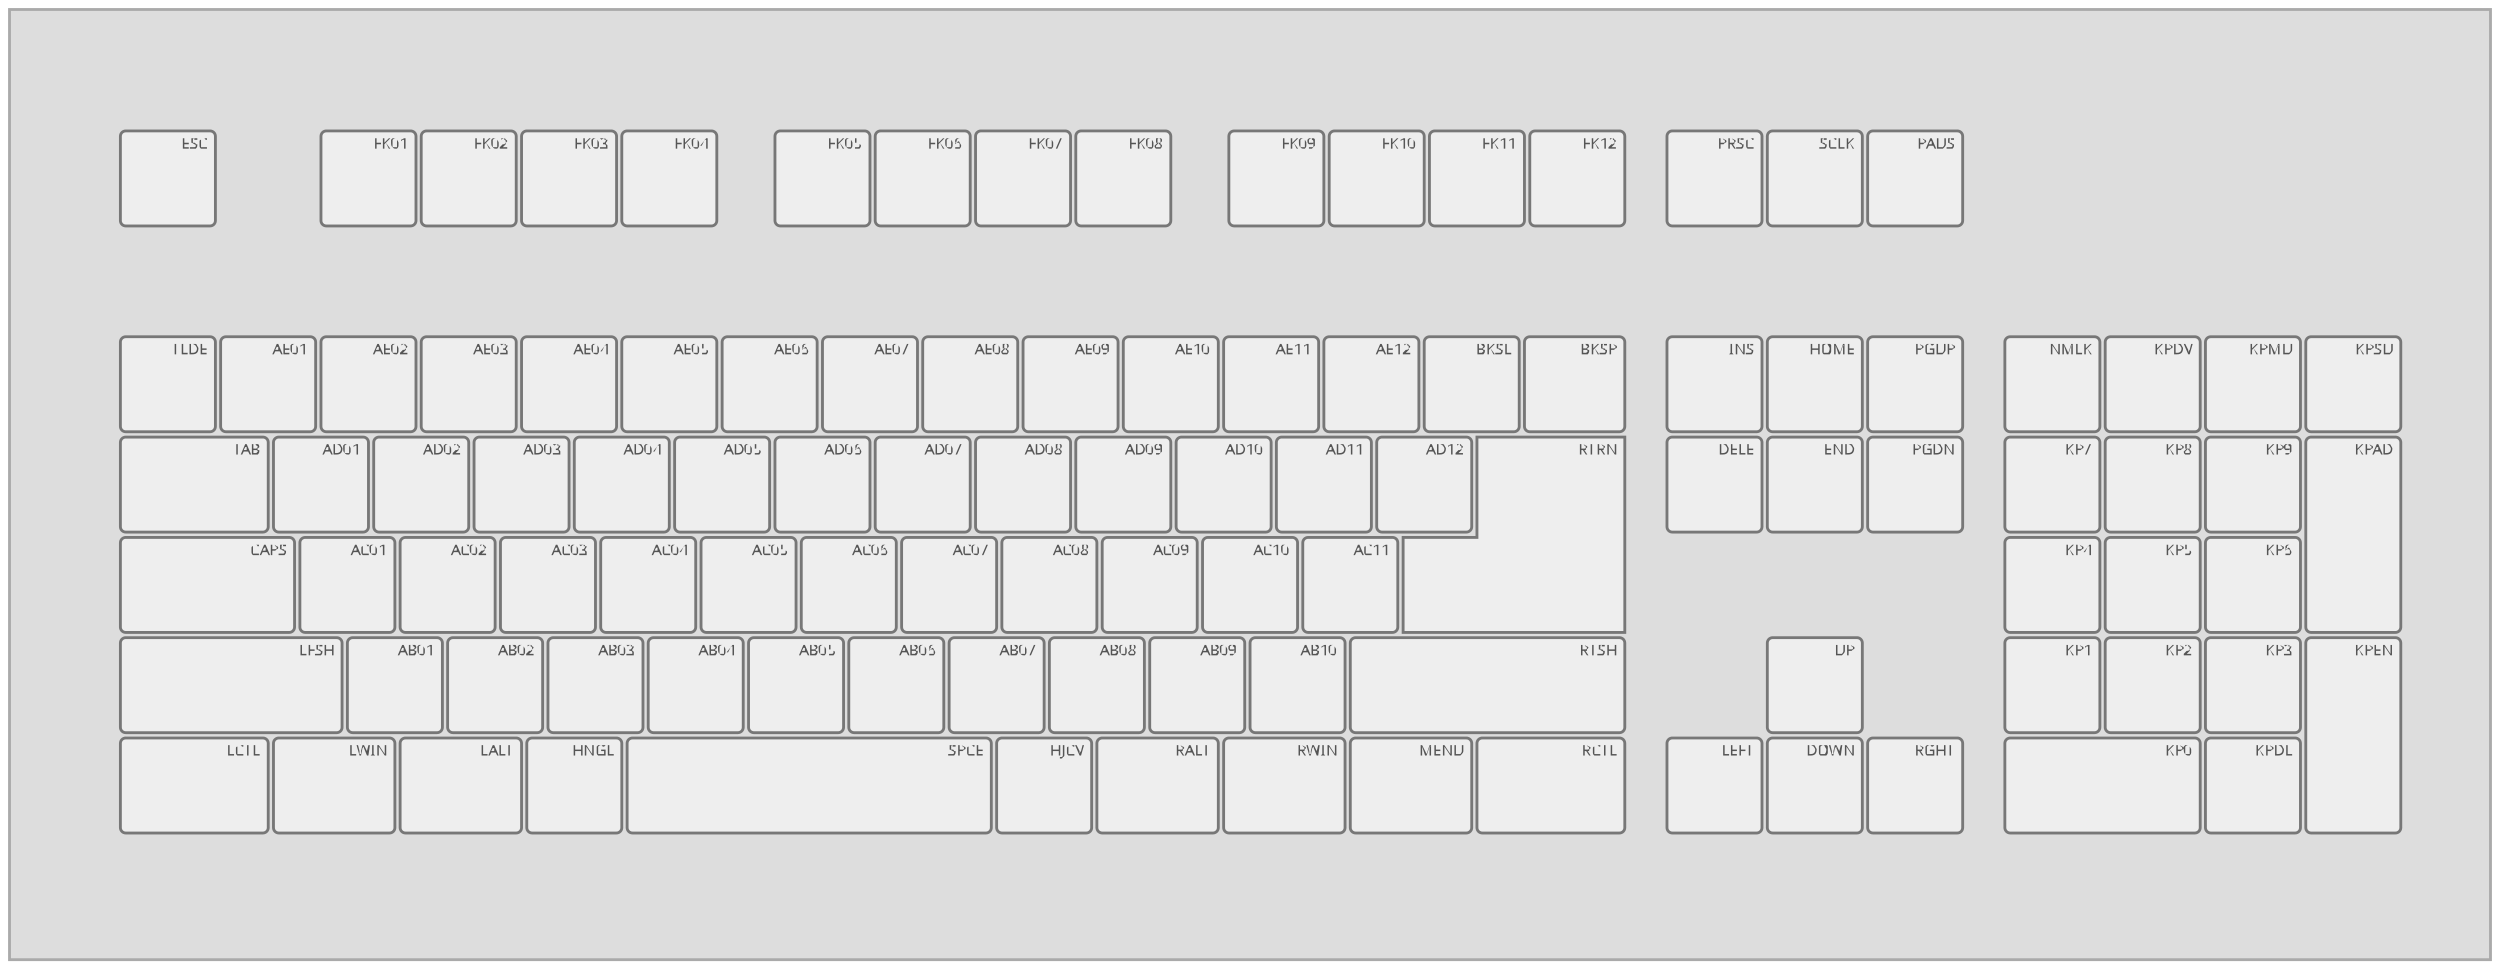
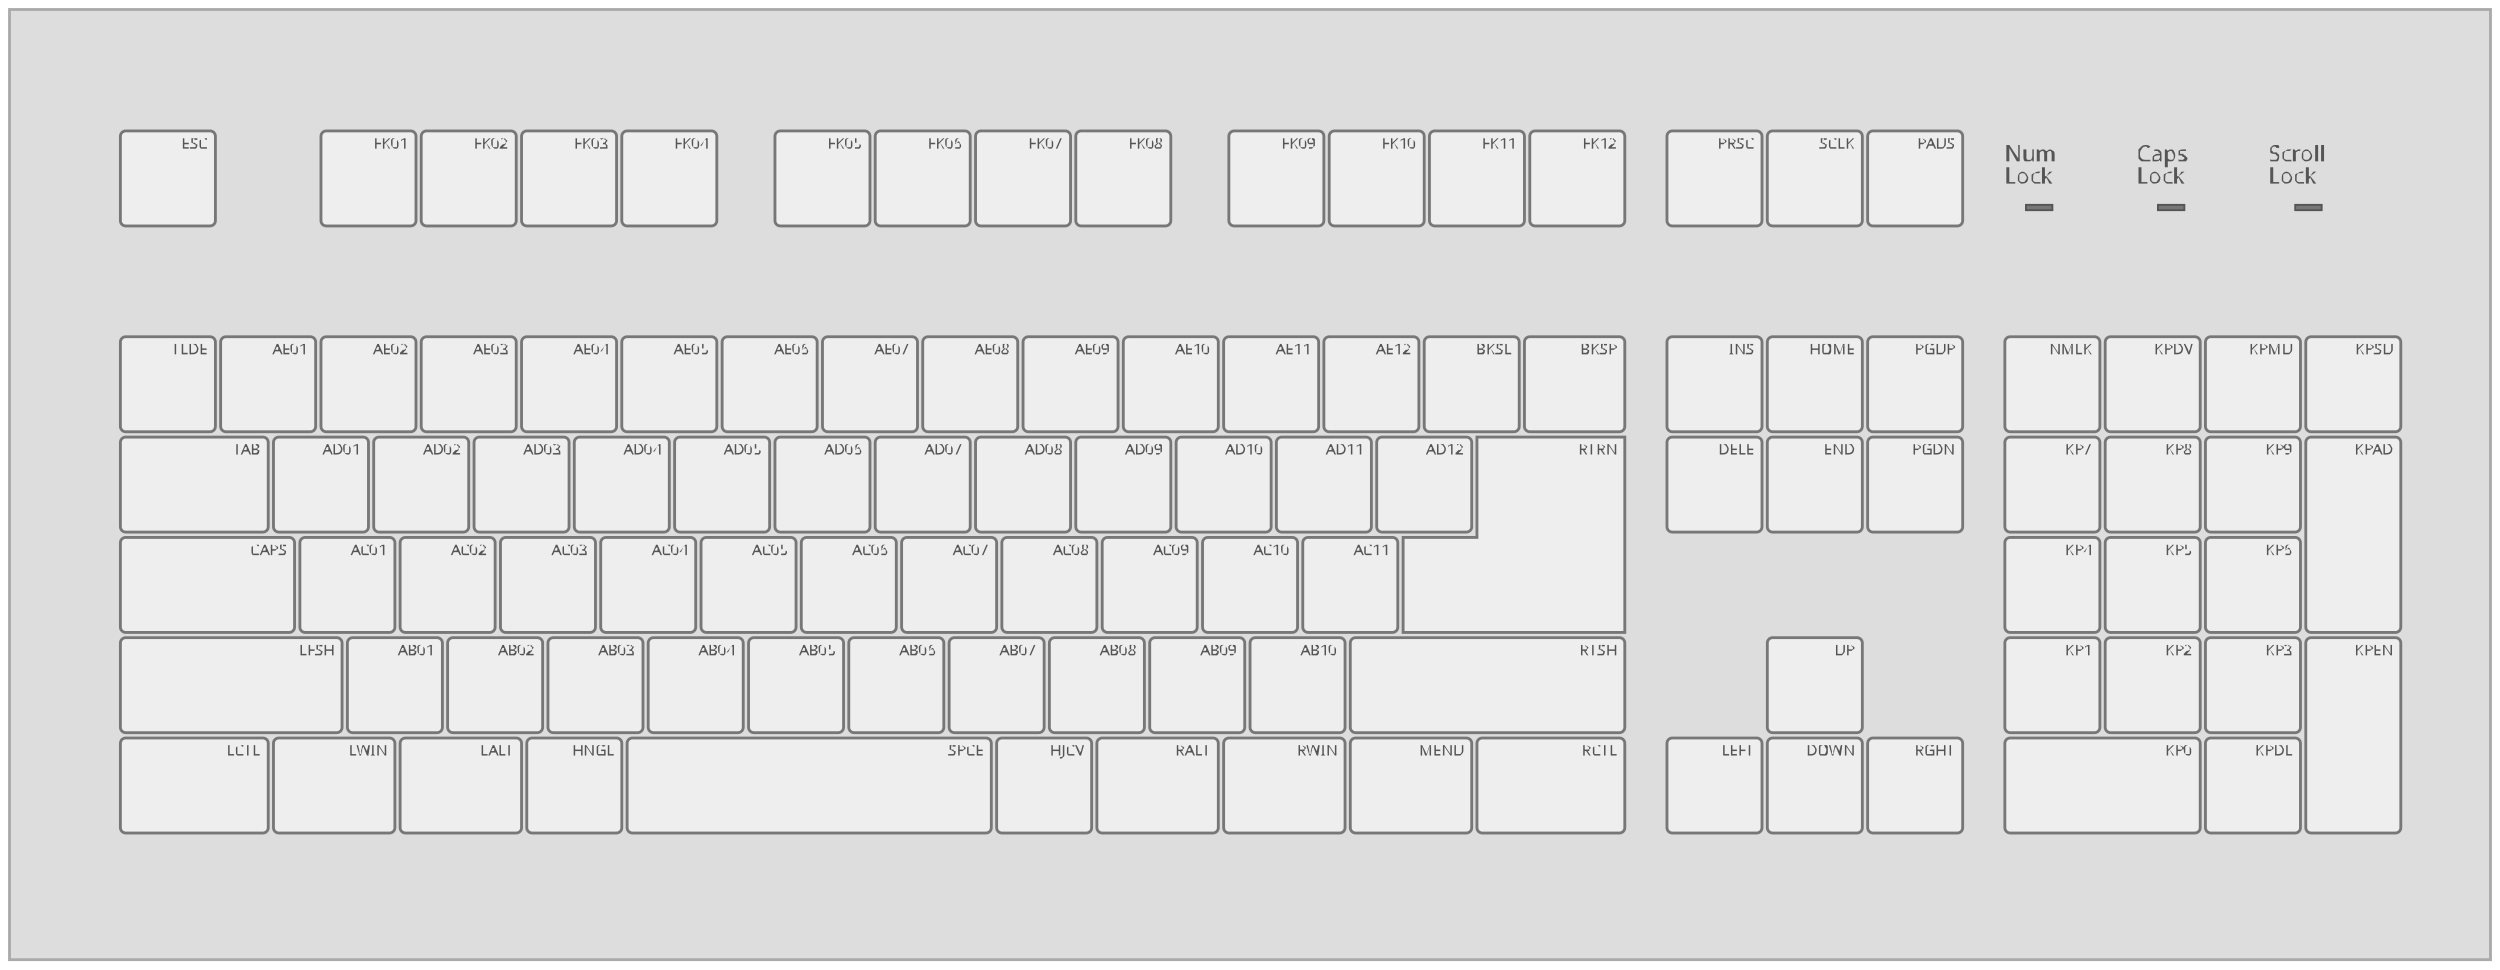
<svg xmlns="http://www.w3.org/2000/svg" width="1578.667" height="612" viewBox="-0.1 -0.1 26.311 10.2">
-   <style>.keyboard-frame { fill: var(--doodad-fill, #ddd); stroke: #aaa; stroke-width: 0.03; }.key { fill: var(--key-fill, #eee); stroke: #777; stroke-width: 0.03; }.key-id { fill: var(--key-id-fill, #555); font: 0.16px sans-serif; pointer-events: none; }</style>
+   <style>.keyboard-frame { fill: var(--doodad-fill, #ddd); stroke: #aaa; stroke-width: 0.03; }.key { fill: var(--key-fill, #eee); stroke: #777; stroke-width: 0.03; }.key-id { fill: var(--key-id-fill, #555); font: 0.16px sans-serif; pointer-events: none; }.indicator { fill: var(--indicator-off-fill, #777); stroke: #555; stroke-width: 0.02; }.label { fill: var(--label-fill, #555); font-family: sans-serif; pointer-events: none; }</style>
  <g id="keyboard-geometry">
    <g id="keyboard-decorations">
      <rect class="keyboard-frame" x="0" y="0" width="26.111" height="10" />
+       <rect class="indicator" id="indicator-Num-Lock" x="21.222" y="2.056" width="0.278" height="0.056" style="--indicator-off-fill: #1e4d2b" />
+       <rect class="indicator" id="indicator-Caps-Lock" x="22.611" y="2.056" width="0.278" height="0.056" style="--indicator-off-fill: #1e4d2b" />
+       <rect class="indicator" id="indicator-Scroll-Lock" x="24.056" y="2.056" width="0.278" height="0.056" style="--indicator-off-fill: #1e4d2b" />
+       <text class="label" id="label-NumLockLabel" x="21" y="1.506" text-anchor="start" dominant-baseline="central" font-size="0.233" style="--label-fill: #333">
+         <tspan x="21" dy="0">Num</tspan>
+         <tspan x="21" dy="0.233">Lock</tspan>
+       </text>
+       <text class="label" id="label-CapsLockLabel" x="22.389" y="1.506" text-anchor="start" dominant-baseline="central" font-size="0.233" style="--label-fill: #333">
+         <tspan x="22.389" dy="0">Caps</tspan>
+         <tspan x="22.389" dy="0.233">Lock</tspan>
+       </text>
+       <text class="label" id="label-ScrollLockLabel" x="23.778" y="1.506" text-anchor="start" dominant-baseline="central" font-size="0.233" style="--label-fill: #333">
+         <tspan x="23.778" dy="0">Scroll</tspan>
+         <tspan x="23.778" dy="0.233">Lock</tspan>
+       </text>
    </g>
    <g id="keys">
      <g id="key-ESC" data-key-id="ESC" data-kbd-keycode="1">
        <rect class="key" x="1.167" y="1.278" width="1" height="1" rx="0.056" ry="0.056" style="--key-fill: #555" />
      </g>
      <g id="key-FK01" data-key-id="FK01" data-kbd-keycode="59">
        <rect class="key" x="3.278" y="1.278" width="1" height="1" rx="0.056" ry="0.056" />
      </g>
      <g id="key-FK02" data-key-id="FK02" data-kbd-keycode="60">
        <rect class="key" x="4.333" y="1.278" width="1" height="1" rx="0.056" ry="0.056" />
      </g>
      <g id="key-FK03" data-key-id="FK03" data-kbd-keycode="61">
        <rect class="key" x="5.389" y="1.278" width="1" height="1" rx="0.056" ry="0.056" />
      </g>
      <g id="key-FK04" data-key-id="FK04" data-kbd-keycode="62">
        <rect class="key" x="6.444" y="1.278" width="1" height="1" rx="0.056" ry="0.056" />
      </g>
      <g id="key-FK05" data-key-id="FK05" data-kbd-keycode="63">
        <rect class="key" x="8.056" y="1.278" width="1" height="1" rx="0.056" ry="0.056" />
      </g>
      <g id="key-FK06" data-key-id="FK06" data-kbd-keycode="64">
        <rect class="key" x="9.111" y="1.278" width="1" height="1" rx="0.056" ry="0.056" />
      </g>
      <g id="key-FK07" data-key-id="FK07" data-kbd-keycode="65">
        <rect class="key" x="10.167" y="1.278" width="1" height="1" rx="0.056" ry="0.056" />
      </g>
      <g id="key-FK08" data-key-id="FK08" data-kbd-keycode="66">
        <rect class="key" x="11.222" y="1.278" width="1" height="1" rx="0.056" ry="0.056" />
      </g>
      <g id="key-FK09" data-key-id="FK09" data-kbd-keycode="67">
        <rect class="key" x="12.833" y="1.278" width="1" height="1" rx="0.056" ry="0.056" />
      </g>
      <g id="key-FK10" data-key-id="FK10" data-kbd-keycode="68">
        <rect class="key" x="13.889" y="1.278" width="1" height="1" rx="0.056" ry="0.056" />
      </g>
      <g id="key-FK11" data-key-id="FK11" data-kbd-keycode="87">
        <rect class="key" x="14.944" y="1.278" width="1" height="1" rx="0.056" ry="0.056" />
      </g>
      <g id="key-FK12" data-key-id="FK12" data-kbd-keycode="88">
        <rect class="key" x="16" y="1.278" width="1" height="1" rx="0.056" ry="0.056" />
      </g>
      <g id="key-PRSC" data-key-id="PRSC" data-kbd-keycode="99">
        <rect class="key" x="17.444" y="1.278" width="1" height="1" rx="0.056" ry="0.056" />
      </g>
      <g id="key-SCLK" data-key-id="SCLK" data-kbd-keycode="70">
        <rect class="key" x="18.5" y="1.278" width="1" height="1" rx="0.056" ry="0.056" />
      </g>
      <g id="key-PAUS" data-key-id="PAUS" data-kbd-keycode="119">
        <rect class="key" x="19.556" y="1.278" width="1" height="1" rx="0.056" ry="0.056" />
      </g>
      <g id="key-TLDE" data-key-id="TLDE" data-kbd-keycode="41">
        <rect class="key" x="1.167" y="3.444" width="1" height="1" rx="0.056" ry="0.056" />
      </g>
      <g id="key-AE01" data-key-id="AE01" data-kbd-keycode="2">
        <rect class="key" x="2.222" y="3.444" width="1" height="1" rx="0.056" ry="0.056" />
      </g>
      <g id="key-AE02" data-key-id="AE02" data-kbd-keycode="3">
        <rect class="key" x="3.278" y="3.444" width="1" height="1" rx="0.056" ry="0.056" />
      </g>
      <g id="key-AE03" data-key-id="AE03" data-kbd-keycode="4">
        <rect class="key" x="4.333" y="3.444" width="1" height="1" rx="0.056" ry="0.056" />
      </g>
      <g id="key-AE04" data-key-id="AE04" data-kbd-keycode="5">
        <rect class="key" x="5.389" y="3.444" width="1" height="1" rx="0.056" ry="0.056" />
      </g>
      <g id="key-AE05" data-key-id="AE05" data-kbd-keycode="6">
        <rect class="key" x="6.444" y="3.444" width="1" height="1" rx="0.056" ry="0.056" />
      </g>
      <g id="key-AE06" data-key-id="AE06" data-kbd-keycode="7">
        <rect class="key" x="7.5" y="3.444" width="1" height="1" rx="0.056" ry="0.056" />
      </g>
      <g id="key-AE07" data-key-id="AE07" data-kbd-keycode="8">
        <rect class="key" x="8.556" y="3.444" width="1" height="1" rx="0.056" ry="0.056" />
      </g>
      <g id="key-AE08" data-key-id="AE08" data-kbd-keycode="9">
        <rect class="key" x="9.611" y="3.444" width="1" height="1" rx="0.056" ry="0.056" />
      </g>
      <g id="key-AE09" data-key-id="AE09" data-kbd-keycode="10">
        <rect class="key" x="10.667" y="3.444" width="1" height="1" rx="0.056" ry="0.056" />
      </g>
      <g id="key-AE10" data-key-id="AE10" data-kbd-keycode="11">
        <rect class="key" x="11.722" y="3.444" width="1" height="1" rx="0.056" ry="0.056" />
      </g>
      <g id="key-AE11" data-key-id="AE11" data-kbd-keycode="12">
        <rect class="key" x="12.778" y="3.444" width="1" height="1" rx="0.056" ry="0.056" />
      </g>
      <g id="key-AE12" data-key-id="AE12" data-kbd-keycode="13">
        <rect class="key" x="13.833" y="3.444" width="1" height="1" rx="0.056" ry="0.056" />
      </g>
      <g id="key-BKSL" data-key-id="BKSL" data-kbd-keycode="43">
        <rect class="key" x="14.889" y="3.444" width="1" height="1" rx="0.056" ry="0.056" />
      </g>
      <g id="key-BKSP" data-key-id="BKSP" data-kbd-keycode="14">
        <rect class="key" x="15.944" y="3.444" width="1.056" height="1" rx="0.056" ry="0.056" style="--key-fill: #555" />
      </g>
      <g id="key-TAB" data-key-id="TAB" data-kbd-keycode="15">
        <rect class="key" x="1.167" y="4.5" width="1.556" height="1" rx="0.056" ry="0.056" style="--key-fill: #555" />
      </g>
      <g id="key-AD01" data-key-id="AD01" data-kbd-keycode="16">
        <rect class="key" x="2.778" y="4.5" width="1" height="1" rx="0.056" ry="0.056" />
      </g>
      <g id="key-AD02" data-key-id="AD02" data-kbd-keycode="17">
        <rect class="key" x="3.833" y="4.5" width="1" height="1" rx="0.056" ry="0.056" />
      </g>
      <g id="key-AD03" data-key-id="AD03" data-kbd-keycode="18">
        <rect class="key" x="4.889" y="4.5" width="1" height="1" rx="0.056" ry="0.056" />
      </g>
      <g id="key-AD04" data-key-id="AD04" data-kbd-keycode="19">
        <rect class="key" x="5.944" y="4.5" width="1" height="1" rx="0.056" ry="0.056" />
      </g>
      <g id="key-AD05" data-key-id="AD05" data-kbd-keycode="20">
        <rect class="key" x="7" y="4.5" width="1" height="1" rx="0.056" ry="0.056" />
      </g>
      <g id="key-AD06" data-key-id="AD06" data-kbd-keycode="21">
        <rect class="key" x="8.056" y="4.5" width="1" height="1" rx="0.056" ry="0.056" />
      </g>
      <g id="key-AD07" data-key-id="AD07" data-kbd-keycode="22">
        <rect class="key" x="9.111" y="4.5" width="1" height="1" rx="0.056" ry="0.056" />
      </g>
      <g id="key-AD08" data-key-id="AD08" data-kbd-keycode="23">
        <rect class="key" x="10.167" y="4.5" width="1" height="1" rx="0.056" ry="0.056" />
      </g>
      <g id="key-AD09" data-key-id="AD09" data-kbd-keycode="24">
        <rect class="key" x="11.222" y="4.5" width="1" height="1" rx="0.056" ry="0.056" />
      </g>
      <g id="key-AD10" data-key-id="AD10" data-kbd-keycode="25">
        <rect class="key" x="12.278" y="4.5" width="1" height="1" rx="0.056" ry="0.056" />
      </g>
      <g id="key-AD11" data-key-id="AD11" data-kbd-keycode="26">
        <rect class="key" x="13.333" y="4.5" width="1" height="1" rx="0.056" ry="0.056" />
      </g>
      <g id="key-AD12" data-key-id="AD12" data-kbd-keycode="27">
        <rect class="key" x="14.389" y="4.5" width="1" height="1" rx="0.056" ry="0.056" />
      </g>
      <g id="key-RTRN" data-key-id="RTRN" data-kbd-keycode="28">
        <polygon class="key" points="15.444,4.5 17,4.5 17,6.556 14.667,6.556 14.667,5.556 15.444,5.556" style="--key-fill: #555" />
      </g>
      <g id="key-CAPS" data-key-id="CAPS" data-kbd-keycode="58">
        <rect class="key" x="1.167" y="5.556" width="1.833" height="1" rx="0.056" ry="0.056" style="--key-fill: #555" />
      </g>
      <g id="key-AC01" data-key-id="AC01" data-kbd-keycode="30">
        <rect class="key" x="3.056" y="5.556" width="1" height="1" rx="0.056" ry="0.056" />
      </g>
      <g id="key-AC02" data-key-id="AC02" data-kbd-keycode="31">
        <rect class="key" x="4.111" y="5.556" width="1" height="1" rx="0.056" ry="0.056" />
      </g>
      <g id="key-AC03" data-key-id="AC03" data-kbd-keycode="32">
        <rect class="key" x="5.167" y="5.556" width="1" height="1" rx="0.056" ry="0.056" />
      </g>
      <g id="key-AC04" data-key-id="AC04" data-kbd-keycode="33">
        <rect class="key" x="6.222" y="5.556" width="1" height="1" rx="0.056" ry="0.056" />
      </g>
      <g id="key-AC05" data-key-id="AC05" data-kbd-keycode="34">
        <rect class="key" x="7.278" y="5.556" width="1" height="1" rx="0.056" ry="0.056" />
      </g>
      <g id="key-AC06" data-key-id="AC06" data-kbd-keycode="35">
        <rect class="key" x="8.333" y="5.556" width="1" height="1" rx="0.056" ry="0.056" />
      </g>
      <g id="key-AC07" data-key-id="AC07" data-kbd-keycode="36">
        <rect class="key" x="9.389" y="5.556" width="1" height="1" rx="0.056" ry="0.056" />
      </g>
      <g id="key-AC08" data-key-id="AC08" data-kbd-keycode="37">
        <rect class="key" x="10.444" y="5.556" width="1" height="1" rx="0.056" ry="0.056" />
      </g>
      <g id="key-AC09" data-key-id="AC09" data-kbd-keycode="38">
        <rect class="key" x="11.5" y="5.556" width="1" height="1" rx="0.056" ry="0.056" />
      </g>
      <g id="key-AC10" data-key-id="AC10" data-kbd-keycode="39">
        <rect class="key" x="12.556" y="5.556" width="1" height="1" rx="0.056" ry="0.056" />
      </g>
      <g id="key-AC11" data-key-id="AC11" data-kbd-keycode="40">
        <rect class="key" x="13.611" y="5.556" width="1" height="1" rx="0.056" ry="0.056" />
      </g>
      <g id="key-LFSH" data-key-id="LFSH" data-kbd-keycode="42">
        <rect class="key" x="1.167" y="6.611" width="2.333" height="1" rx="0.056" ry="0.056" style="--key-fill: #555" />
      </g>
      <g id="key-AB01" data-key-id="AB01" data-kbd-keycode="44">
        <rect class="key" x="3.556" y="6.611" width="1" height="1" rx="0.056" ry="0.056" />
      </g>
      <g id="key-AB02" data-key-id="AB02" data-kbd-keycode="45">
        <rect class="key" x="4.611" y="6.611" width="1" height="1" rx="0.056" ry="0.056" />
      </g>
      <g id="key-AB03" data-key-id="AB03" data-kbd-keycode="46">
        <rect class="key" x="5.667" y="6.611" width="1" height="1" rx="0.056" ry="0.056" />
      </g>
      <g id="key-AB04" data-key-id="AB04" data-kbd-keycode="47">
        <rect class="key" x="6.722" y="6.611" width="1" height="1" rx="0.056" ry="0.056" />
      </g>
      <g id="key-AB05" data-key-id="AB05" data-kbd-keycode="48">
        <rect class="key" x="7.778" y="6.611" width="1" height="1" rx="0.056" ry="0.056" />
      </g>
      <g id="key-AB06" data-key-id="AB06" data-kbd-keycode="49">
        <rect class="key" x="8.833" y="6.611" width="1" height="1" rx="0.056" ry="0.056" />
      </g>
      <g id="key-AB07" data-key-id="AB07" data-kbd-keycode="50">
        <rect class="key" x="9.889" y="6.611" width="1" height="1" rx="0.056" ry="0.056" />
      </g>
      <g id="key-AB08" data-key-id="AB08" data-kbd-keycode="51">
        <rect class="key" x="10.944" y="6.611" width="1" height="1" rx="0.056" ry="0.056" />
      </g>
      <g id="key-AB09" data-key-id="AB09" data-kbd-keycode="52">
        <rect class="key" x="12" y="6.611" width="1" height="1" rx="0.056" ry="0.056" />
      </g>
      <g id="key-AB10" data-key-id="AB10" data-kbd-keycode="53">
        <rect class="key" x="13.056" y="6.611" width="1" height="1" rx="0.056" ry="0.056" />
      </g>
      <g id="key-RTSH" data-key-id="RTSH" data-kbd-keycode="54">
        <rect class="key" x="14.111" y="6.611" width="2.889" height="1" rx="0.056" ry="0.056" style="--key-fill: #555" />
      </g>
      <g id="key-LCTL" data-key-id="LCTL" data-kbd-keycode="29">
        <rect class="key" x="1.167" y="7.667" width="1.556" height="1" rx="0.056" ry="0.056" style="--key-fill: #555" />
      </g>
      <g id="key-LWIN" data-key-id="LWIN" data-kbd-keycode="125">
        <rect class="key" x="2.778" y="7.667" width="1.278" height="1" rx="0.056" ry="0.056" style="--key-fill: #555" />
      </g>
      <g id="key-LALT" data-key-id="LALT" data-kbd-keycode="56">
        <rect class="key" x="4.111" y="7.667" width="1.278" height="1" rx="0.056" ry="0.056" style="--key-fill: #555" />
      </g>
      <g id="key-HNGL" data-key-id="HNGL" data-kbd-keycode="122">
        <rect class="key" x="5.444" y="7.667" width="1" height="1" rx="0.056" ry="0.056" style="--key-fill: #f6f6f6" />
      </g>
      <g id="key-SPCE" data-key-id="SPCE" data-kbd-keycode="57">
        <rect class="key" x="6.5" y="7.667" width="3.833" height="1" rx="0.056" ry="0.056" style="--key-fill: #f6f6f6" />
      </g>
      <g id="key-HJCV" data-key-id="HJCV" data-kbd-keycode="123">
        <rect class="key" x="10.389" y="7.667" width="1" height="1" rx="0.056" ry="0.056" style="--key-fill: #f6f6f6" />
      </g>
      <g id="key-RALT" data-key-id="RALT" data-kbd-keycode="100">
        <rect class="key" x="11.444" y="7.667" width="1.278" height="1" rx="0.056" ry="0.056" style="--key-fill: #555" />
      </g>
      <g id="key-RWIN" data-key-id="RWIN" data-kbd-keycode="126">
        <rect class="key" x="12.778" y="7.667" width="1.278" height="1" rx="0.056" ry="0.056" style="--key-fill: #555" />
      </g>
      <g id="key-MENU" data-key-id="MENU" data-kbd-keycode="127">
        <rect class="key" x="14.111" y="7.667" width="1.278" height="1" rx="0.056" ry="0.056" style="--key-fill: #555" />
      </g>
      <g id="key-RCTL" data-key-id="RCTL" data-kbd-keycode="97">
        <rect class="key" x="15.444" y="7.667" width="1.556" height="1" rx="0.056" ry="0.056" style="--key-fill: #555" />
      </g>
      <g id="key-INS" data-key-id="INS" data-kbd-keycode="110">
        <rect class="key" x="17.444" y="3.444" width="1" height="1" rx="0.056" ry="0.056" style="--key-fill: #555" />
      </g>
      <g id="key-HOME" data-key-id="HOME" data-kbd-keycode="102">
        <rect class="key" x="18.5" y="3.444" width="1" height="1" rx="0.056" ry="0.056" style="--key-fill: #555" />
      </g>
      <g id="key-PGUP" data-key-id="PGUP" data-kbd-keycode="104">
        <rect class="key" x="19.556" y="3.444" width="1" height="1" rx="0.056" ry="0.056" style="--key-fill: #555" />
      </g>
      <g id="key-DELE" data-key-id="DELE" data-kbd-keycode="111">
        <rect class="key" x="17.444" y="4.5" width="1" height="1" rx="0.056" ry="0.056" style="--key-fill: #555" />
      </g>
      <g id="key-END" data-key-id="END" data-kbd-keycode="107">
        <rect class="key" x="18.5" y="4.5" width="1" height="1" rx="0.056" ry="0.056" style="--key-fill: #555" />
      </g>
      <g id="key-PGDN" data-key-id="PGDN" data-kbd-keycode="109">
        <rect class="key" x="19.556" y="4.5" width="1" height="1" rx="0.056" ry="0.056" style="--key-fill: #555" />
      </g>
      <g id="key-UP" data-key-id="UP" data-kbd-keycode="103">
        <rect class="key" x="18.5" y="6.611" width="1" height="1" rx="0.056" ry="0.056" style="--key-fill: #555" />
      </g>
      <g id="key-LEFT" data-key-id="LEFT" data-kbd-keycode="105">
        <rect class="key" x="17.444" y="7.667" width="1" height="1" rx="0.056" ry="0.056" style="--key-fill: #555" />
      </g>
      <g id="key-DOWN" data-key-id="DOWN" data-kbd-keycode="108">
        <rect class="key" x="18.5" y="7.667" width="1" height="1" rx="0.056" ry="0.056" style="--key-fill: #555" />
      </g>
      <g id="key-RGHT" data-key-id="RGHT" data-kbd-keycode="106">
        <rect class="key" x="19.556" y="7.667" width="1" height="1" rx="0.056" ry="0.056" style="--key-fill: #555" />
      </g>
      <g id="key-NMLK" data-key-id="NMLK" data-kbd-keycode="69">
        <rect class="key" x="21" y="3.444" width="1" height="1" rx="0.056" ry="0.056" style="--key-fill: #555" />
      </g>
      <g id="key-KPDV" data-key-id="KPDV" data-kbd-keycode="98">
        <rect class="key" x="22.056" y="3.444" width="1" height="1" rx="0.056" ry="0.056" style="--key-fill: #555" />
      </g>
      <g id="key-KPMU" data-key-id="KPMU" data-kbd-keycode="55">
        <rect class="key" x="23.111" y="3.444" width="1" height="1" rx="0.056" ry="0.056" style="--key-fill: #555" />
      </g>
      <g id="key-KPSU" data-key-id="KPSU" data-kbd-keycode="74">
        <rect class="key" x="24.167" y="3.444" width="1" height="1" rx="0.056" ry="0.056" style="--key-fill: #555" />
      </g>
      <g id="key-KP7" data-key-id="KP7" data-kbd-keycode="71">
        <rect class="key" x="21" y="4.5" width="1" height="1" rx="0.056" ry="0.056" />
      </g>
      <g id="key-KP8" data-key-id="KP8" data-kbd-keycode="72">
        <rect class="key" x="22.056" y="4.5" width="1" height="1" rx="0.056" ry="0.056" />
      </g>
      <g id="key-KP9" data-key-id="KP9" data-kbd-keycode="73">
        <rect class="key" x="23.111" y="4.5" width="1" height="1" rx="0.056" ry="0.056" />
      </g>
      <g id="key-KPAD" data-key-id="KPAD" data-kbd-keycode="78">
        <rect class="key" x="24.167" y="4.5" width="1" height="2.056" rx="0.056" ry="0.056" style="--key-fill: #555" />
      </g>
      <g id="key-KP4" data-key-id="KP4" data-kbd-keycode="75">
        <rect class="key" x="21" y="5.556" width="1" height="1" rx="0.056" ry="0.056" />
      </g>
      <g id="key-KP5" data-key-id="KP5" data-kbd-keycode="76">
        <rect class="key" x="22.056" y="5.556" width="1" height="1" rx="0.056" ry="0.056" />
      </g>
      <g id="key-KP6" data-key-id="KP6" data-kbd-keycode="77">
        <rect class="key" x="23.111" y="5.556" width="1" height="1" rx="0.056" ry="0.056" />
      </g>
      <g id="key-KP1" data-key-id="KP1" data-kbd-keycode="79">
        <rect class="key" x="21" y="6.611" width="1" height="1" rx="0.056" ry="0.056" />
      </g>
      <g id="key-KP2" data-key-id="KP2" data-kbd-keycode="80">
        <rect class="key" x="22.056" y="6.611" width="1" height="1" rx="0.056" ry="0.056" />
      </g>
      <g id="key-KP3" data-key-id="KP3" data-kbd-keycode="81">
        <rect class="key" x="23.111" y="6.611" width="1" height="1" rx="0.056" ry="0.056" />
      </g>
      <g id="key-KPEN" data-key-id="KPEN" data-kbd-keycode="96">
        <rect class="key" x="24.167" y="6.611" width="1" height="2.056" rx="0.056" ry="0.056" style="--key-fill: #555" />
      </g>
      <g id="key-KP0" data-key-id="KP0" data-kbd-keycode="82">
        <rect class="key" x="21" y="7.667" width="2.056" height="1" rx="0.056" ry="0.056" />
      </g>
      <g id="key-KPDL" data-key-id="KPDL" data-kbd-keycode="83">
        <rect class="key" x="23.111" y="7.667" width="1" height="1" rx="0.056" ry="0.056" />
      </g>
    </g>
  </g>
  <g id="factory-legends">
    <text class="key-id" x="2.087" y="1.338" text-anchor="end" dominant-baseline="hanging" style="--key-id-fill: #eee">ESC</text>
    <text class="key-id" x="4.198" y="1.338" text-anchor="end" dominant-baseline="hanging">FK01</text>
    <text class="key-id" x="5.253" y="1.338" text-anchor="end" dominant-baseline="hanging">FK02</text>
    <text class="key-id" x="6.309" y="1.338" text-anchor="end" dominant-baseline="hanging">FK03</text>
    <text class="key-id" x="7.364" y="1.338" text-anchor="end" dominant-baseline="hanging">FK04</text>
    <text class="key-id" x="8.976" y="1.338" text-anchor="end" dominant-baseline="hanging">FK05</text>
    <text class="key-id" x="10.031" y="1.338" text-anchor="end" dominant-baseline="hanging">FK06</text>
    <text class="key-id" x="11.087" y="1.338" text-anchor="end" dominant-baseline="hanging">FK07</text>
    <text class="key-id" x="12.142" y="1.338" text-anchor="end" dominant-baseline="hanging">FK08</text>
    <text class="key-id" x="13.753" y="1.338" text-anchor="end" dominant-baseline="hanging">FK09</text>
    <text class="key-id" x="14.809" y="1.338" text-anchor="end" dominant-baseline="hanging">FK10</text>
    <text class="key-id" x="15.864" y="1.338" text-anchor="end" dominant-baseline="hanging">FK11</text>
    <text class="key-id" x="16.92" y="1.338" text-anchor="end" dominant-baseline="hanging">FK12</text>
    <text class="key-id" x="18.364" y="1.338" text-anchor="end" dominant-baseline="hanging">PRSC</text>
    <text class="key-id" x="19.42" y="1.338" text-anchor="end" dominant-baseline="hanging">SCLK</text>
    <text class="key-id" x="20.476" y="1.338" text-anchor="end" dominant-baseline="hanging">PAUS</text>
    <text class="key-id" x="2.087" y="3.504" text-anchor="end" dominant-baseline="hanging">TLDE</text>
    <text class="key-id" x="3.142" y="3.504" text-anchor="end" dominant-baseline="hanging">AE01</text>
    <text class="key-id" x="4.198" y="3.504" text-anchor="end" dominant-baseline="hanging">AE02</text>
    <text class="key-id" x="5.253" y="3.504" text-anchor="end" dominant-baseline="hanging">AE03</text>
    <text class="key-id" x="6.309" y="3.504" text-anchor="end" dominant-baseline="hanging">AE04</text>
    <text class="key-id" x="7.364" y="3.504" text-anchor="end" dominant-baseline="hanging">AE05</text>
    <text class="key-id" x="8.42" y="3.504" text-anchor="end" dominant-baseline="hanging">AE06</text>
    <text class="key-id" x="9.476" y="3.504" text-anchor="end" dominant-baseline="hanging">AE07</text>
    <text class="key-id" x="10.531" y="3.504" text-anchor="end" dominant-baseline="hanging">AE08</text>
    <text class="key-id" x="11.587" y="3.504" text-anchor="end" dominant-baseline="hanging">AE09</text>
    <text class="key-id" x="12.642" y="3.504" text-anchor="end" dominant-baseline="hanging">AE10</text>
    <text class="key-id" x="13.698" y="3.504" text-anchor="end" dominant-baseline="hanging">AE11</text>
    <text class="key-id" x="14.753" y="3.504" text-anchor="end" dominant-baseline="hanging">AE12</text>
    <text class="key-id" x="15.809" y="3.504" text-anchor="end" dominant-baseline="hanging">BKSL</text>
    <text class="key-id" x="16.92" y="3.504" text-anchor="end" dominant-baseline="hanging" style="--key-id-fill: #eee">BKSP</text>
    <text class="key-id" x="2.642" y="4.56" text-anchor="end" dominant-baseline="hanging" style="--key-id-fill: #eee">TAB</text>
    <text class="key-id" x="3.698" y="4.56" text-anchor="end" dominant-baseline="hanging">AD01</text>
    <text class="key-id" x="4.753" y="4.56" text-anchor="end" dominant-baseline="hanging">AD02</text>
    <text class="key-id" x="5.809" y="4.56" text-anchor="end" dominant-baseline="hanging">AD03</text>
    <text class="key-id" x="6.864" y="4.56" text-anchor="end" dominant-baseline="hanging">AD04</text>
    <text class="key-id" x="7.92" y="4.56" text-anchor="end" dominant-baseline="hanging">AD05</text>
    <text class="key-id" x="8.976" y="4.56" text-anchor="end" dominant-baseline="hanging">AD06</text>
    <text class="key-id" x="10.031" y="4.56" text-anchor="end" dominant-baseline="hanging">AD07</text>
    <text class="key-id" x="11.087" y="4.56" text-anchor="end" dominant-baseline="hanging">AD08</text>
    <text class="key-id" x="12.142" y="4.56" text-anchor="end" dominant-baseline="hanging">AD09</text>
    <text class="key-id" x="13.198" y="4.56" text-anchor="end" dominant-baseline="hanging">AD10</text>
    <text class="key-id" x="14.253" y="4.56" text-anchor="end" dominant-baseline="hanging">AD11</text>
    <text class="key-id" x="15.309" y="4.56" text-anchor="end" dominant-baseline="hanging">AD12</text>
    <text class="key-id" x="16.92" y="4.56" text-anchor="end" dominant-baseline="hanging" style="--key-id-fill: #eee">RTRN</text>
    <text class="key-id" x="2.92" y="5.616" text-anchor="end" dominant-baseline="hanging" style="--key-id-fill: #eee">CAPS</text>
    <text class="key-id" x="3.976" y="5.616" text-anchor="end" dominant-baseline="hanging">AC01</text>
    <text class="key-id" x="5.031" y="5.616" text-anchor="end" dominant-baseline="hanging">AC02</text>
    <text class="key-id" x="6.087" y="5.616" text-anchor="end" dominant-baseline="hanging">AC03</text>
    <text class="key-id" x="7.142" y="5.616" text-anchor="end" dominant-baseline="hanging">AC04</text>
    <text class="key-id" x="8.198" y="5.616" text-anchor="end" dominant-baseline="hanging">AC05</text>
    <text class="key-id" x="9.253" y="5.616" text-anchor="end" dominant-baseline="hanging">AC06</text>
    <text class="key-id" x="10.309" y="5.616" text-anchor="end" dominant-baseline="hanging">AC07</text>
    <text class="key-id" x="11.364" y="5.616" text-anchor="end" dominant-baseline="hanging">AC08</text>
    <text class="key-id" x="12.42" y="5.616" text-anchor="end" dominant-baseline="hanging">AC09</text>
    <text class="key-id" x="13.476" y="5.616" text-anchor="end" dominant-baseline="hanging">AC10</text>
    <text class="key-id" x="14.531" y="5.616" text-anchor="end" dominant-baseline="hanging">AC11</text>
    <text class="key-id" x="3.42" y="6.671" text-anchor="end" dominant-baseline="hanging" style="--key-id-fill: #eee">LFSH</text>
    <text class="key-id" x="4.476" y="6.671" text-anchor="end" dominant-baseline="hanging">AB01</text>
    <text class="key-id" x="5.531" y="6.671" text-anchor="end" dominant-baseline="hanging">AB02</text>
    <text class="key-id" x="6.587" y="6.671" text-anchor="end" dominant-baseline="hanging">AB03</text>
    <text class="key-id" x="7.642" y="6.671" text-anchor="end" dominant-baseline="hanging">AB04</text>
    <text class="key-id" x="8.698" y="6.671" text-anchor="end" dominant-baseline="hanging">AB05</text>
    <text class="key-id" x="9.753" y="6.671" text-anchor="end" dominant-baseline="hanging">AB06</text>
    <text class="key-id" x="10.809" y="6.671" text-anchor="end" dominant-baseline="hanging">AB07</text>
    <text class="key-id" x="11.864" y="6.671" text-anchor="end" dominant-baseline="hanging">AB08</text>
    <text class="key-id" x="12.92" y="6.671" text-anchor="end" dominant-baseline="hanging">AB09</text>
    <text class="key-id" x="13.976" y="6.671" text-anchor="end" dominant-baseline="hanging">AB10</text>
    <text class="key-id" x="16.92" y="6.671" text-anchor="end" dominant-baseline="hanging" style="--key-id-fill: #eee">RTSH</text>
    <text class="key-id" x="2.642" y="7.727" text-anchor="end" dominant-baseline="hanging" style="--key-id-fill: #eee">LCTL</text>
    <text class="key-id" x="3.976" y="7.727" text-anchor="end" dominant-baseline="hanging" style="--key-id-fill: #eee">LWIN</text>
    <text class="key-id" x="5.309" y="7.727" text-anchor="end" dominant-baseline="hanging" style="--key-id-fill: #eee">LALT</text>
    <text class="key-id" x="6.364" y="7.727" text-anchor="end" dominant-baseline="hanging" style="--key-id-fill: #555">HNGL</text>
    <text class="key-id" x="10.253" y="7.727" text-anchor="end" dominant-baseline="hanging" style="--key-id-fill: #555">SPCE</text>
    <text class="key-id" x="11.309" y="7.727" text-anchor="end" dominant-baseline="hanging" style="--key-id-fill: #555">HJCV</text>
    <text class="key-id" x="12.642" y="7.727" text-anchor="end" dominant-baseline="hanging" style="--key-id-fill: #eee">RALT</text>
    <text class="key-id" x="13.976" y="7.727" text-anchor="end" dominant-baseline="hanging" style="--key-id-fill: #eee">RWIN</text>
    <text class="key-id" x="15.309" y="7.727" text-anchor="end" dominant-baseline="hanging" style="--key-id-fill: #eee">MENU</text>
    <text class="key-id" x="16.92" y="7.727" text-anchor="end" dominant-baseline="hanging" style="--key-id-fill: #eee">RCTL</text>
    <text class="key-id" x="18.364" y="3.504" text-anchor="end" dominant-baseline="hanging" style="--key-id-fill: #eee">INS</text>
    <text class="key-id" x="19.42" y="3.504" text-anchor="end" dominant-baseline="hanging" style="--key-id-fill: #eee">HOME</text>
    <text class="key-id" x="20.476" y="3.504" text-anchor="end" dominant-baseline="hanging" style="--key-id-fill: #eee">PGUP</text>
    <text class="key-id" x="18.364" y="4.56" text-anchor="end" dominant-baseline="hanging" style="--key-id-fill: #eee">DELE</text>
    <text class="key-id" x="19.42" y="4.56" text-anchor="end" dominant-baseline="hanging" style="--key-id-fill: #eee">END</text>
    <text class="key-id" x="20.476" y="4.56" text-anchor="end" dominant-baseline="hanging" style="--key-id-fill: #eee">PGDN</text>
    <text class="key-id" x="19.42" y="6.671" text-anchor="end" dominant-baseline="hanging" style="--key-id-fill: #eee">UP</text>
    <text class="key-id" x="18.364" y="7.727" text-anchor="end" dominant-baseline="hanging" style="--key-id-fill: #eee">LEFT</text>
    <text class="key-id" x="19.42" y="7.727" text-anchor="end" dominant-baseline="hanging" style="--key-id-fill: #eee">DOWN</text>
    <text class="key-id" x="20.476" y="7.727" text-anchor="end" dominant-baseline="hanging" style="--key-id-fill: #eee">RGHT</text>
    <text class="key-id" x="21.92" y="3.504" text-anchor="end" dominant-baseline="hanging" style="--key-id-fill: #eee">NMLK</text>
    <text class="key-id" x="22.976" y="3.504" text-anchor="end" dominant-baseline="hanging" style="--key-id-fill: #eee">KPDV</text>
    <text class="key-id" x="24.031" y="3.504" text-anchor="end" dominant-baseline="hanging" style="--key-id-fill: #eee">KPMU</text>
    <text class="key-id" x="25.087" y="3.504" text-anchor="end" dominant-baseline="hanging" style="--key-id-fill: #eee">KPSU</text>
    <text class="key-id" x="21.92" y="4.56" text-anchor="end" dominant-baseline="hanging">KP7</text>
    <text class="key-id" x="22.976" y="4.56" text-anchor="end" dominant-baseline="hanging">KP8</text>
    <text class="key-id" x="24.031" y="4.56" text-anchor="end" dominant-baseline="hanging">KP9</text>
    <text class="key-id" x="25.087" y="4.56" text-anchor="end" dominant-baseline="hanging" style="--key-id-fill: #eee">KPAD</text>
    <text class="key-id" x="21.92" y="5.616" text-anchor="end" dominant-baseline="hanging">KP4</text>
    <text class="key-id" x="22.976" y="5.616" text-anchor="end" dominant-baseline="hanging">KP5</text>
    <text class="key-id" x="24.031" y="5.616" text-anchor="end" dominant-baseline="hanging">KP6</text>
    <text class="key-id" x="21.92" y="6.671" text-anchor="end" dominant-baseline="hanging">KP1</text>
    <text class="key-id" x="22.976" y="6.671" text-anchor="end" dominant-baseline="hanging">KP2</text>
    <text class="key-id" x="24.031" y="6.671" text-anchor="end" dominant-baseline="hanging">KP3</text>
    <text class="key-id" x="25.087" y="6.671" text-anchor="end" dominant-baseline="hanging" style="--key-id-fill: #eee">KPEN</text>
    <text class="key-id" x="22.976" y="7.727" text-anchor="end" dominant-baseline="hanging">KP0</text>
    <text class="key-id" x="24.031" y="7.727" text-anchor="end" dominant-baseline="hanging">KPDL</text>
  </g>
  <g id="overlay-legends" />
</svg>
